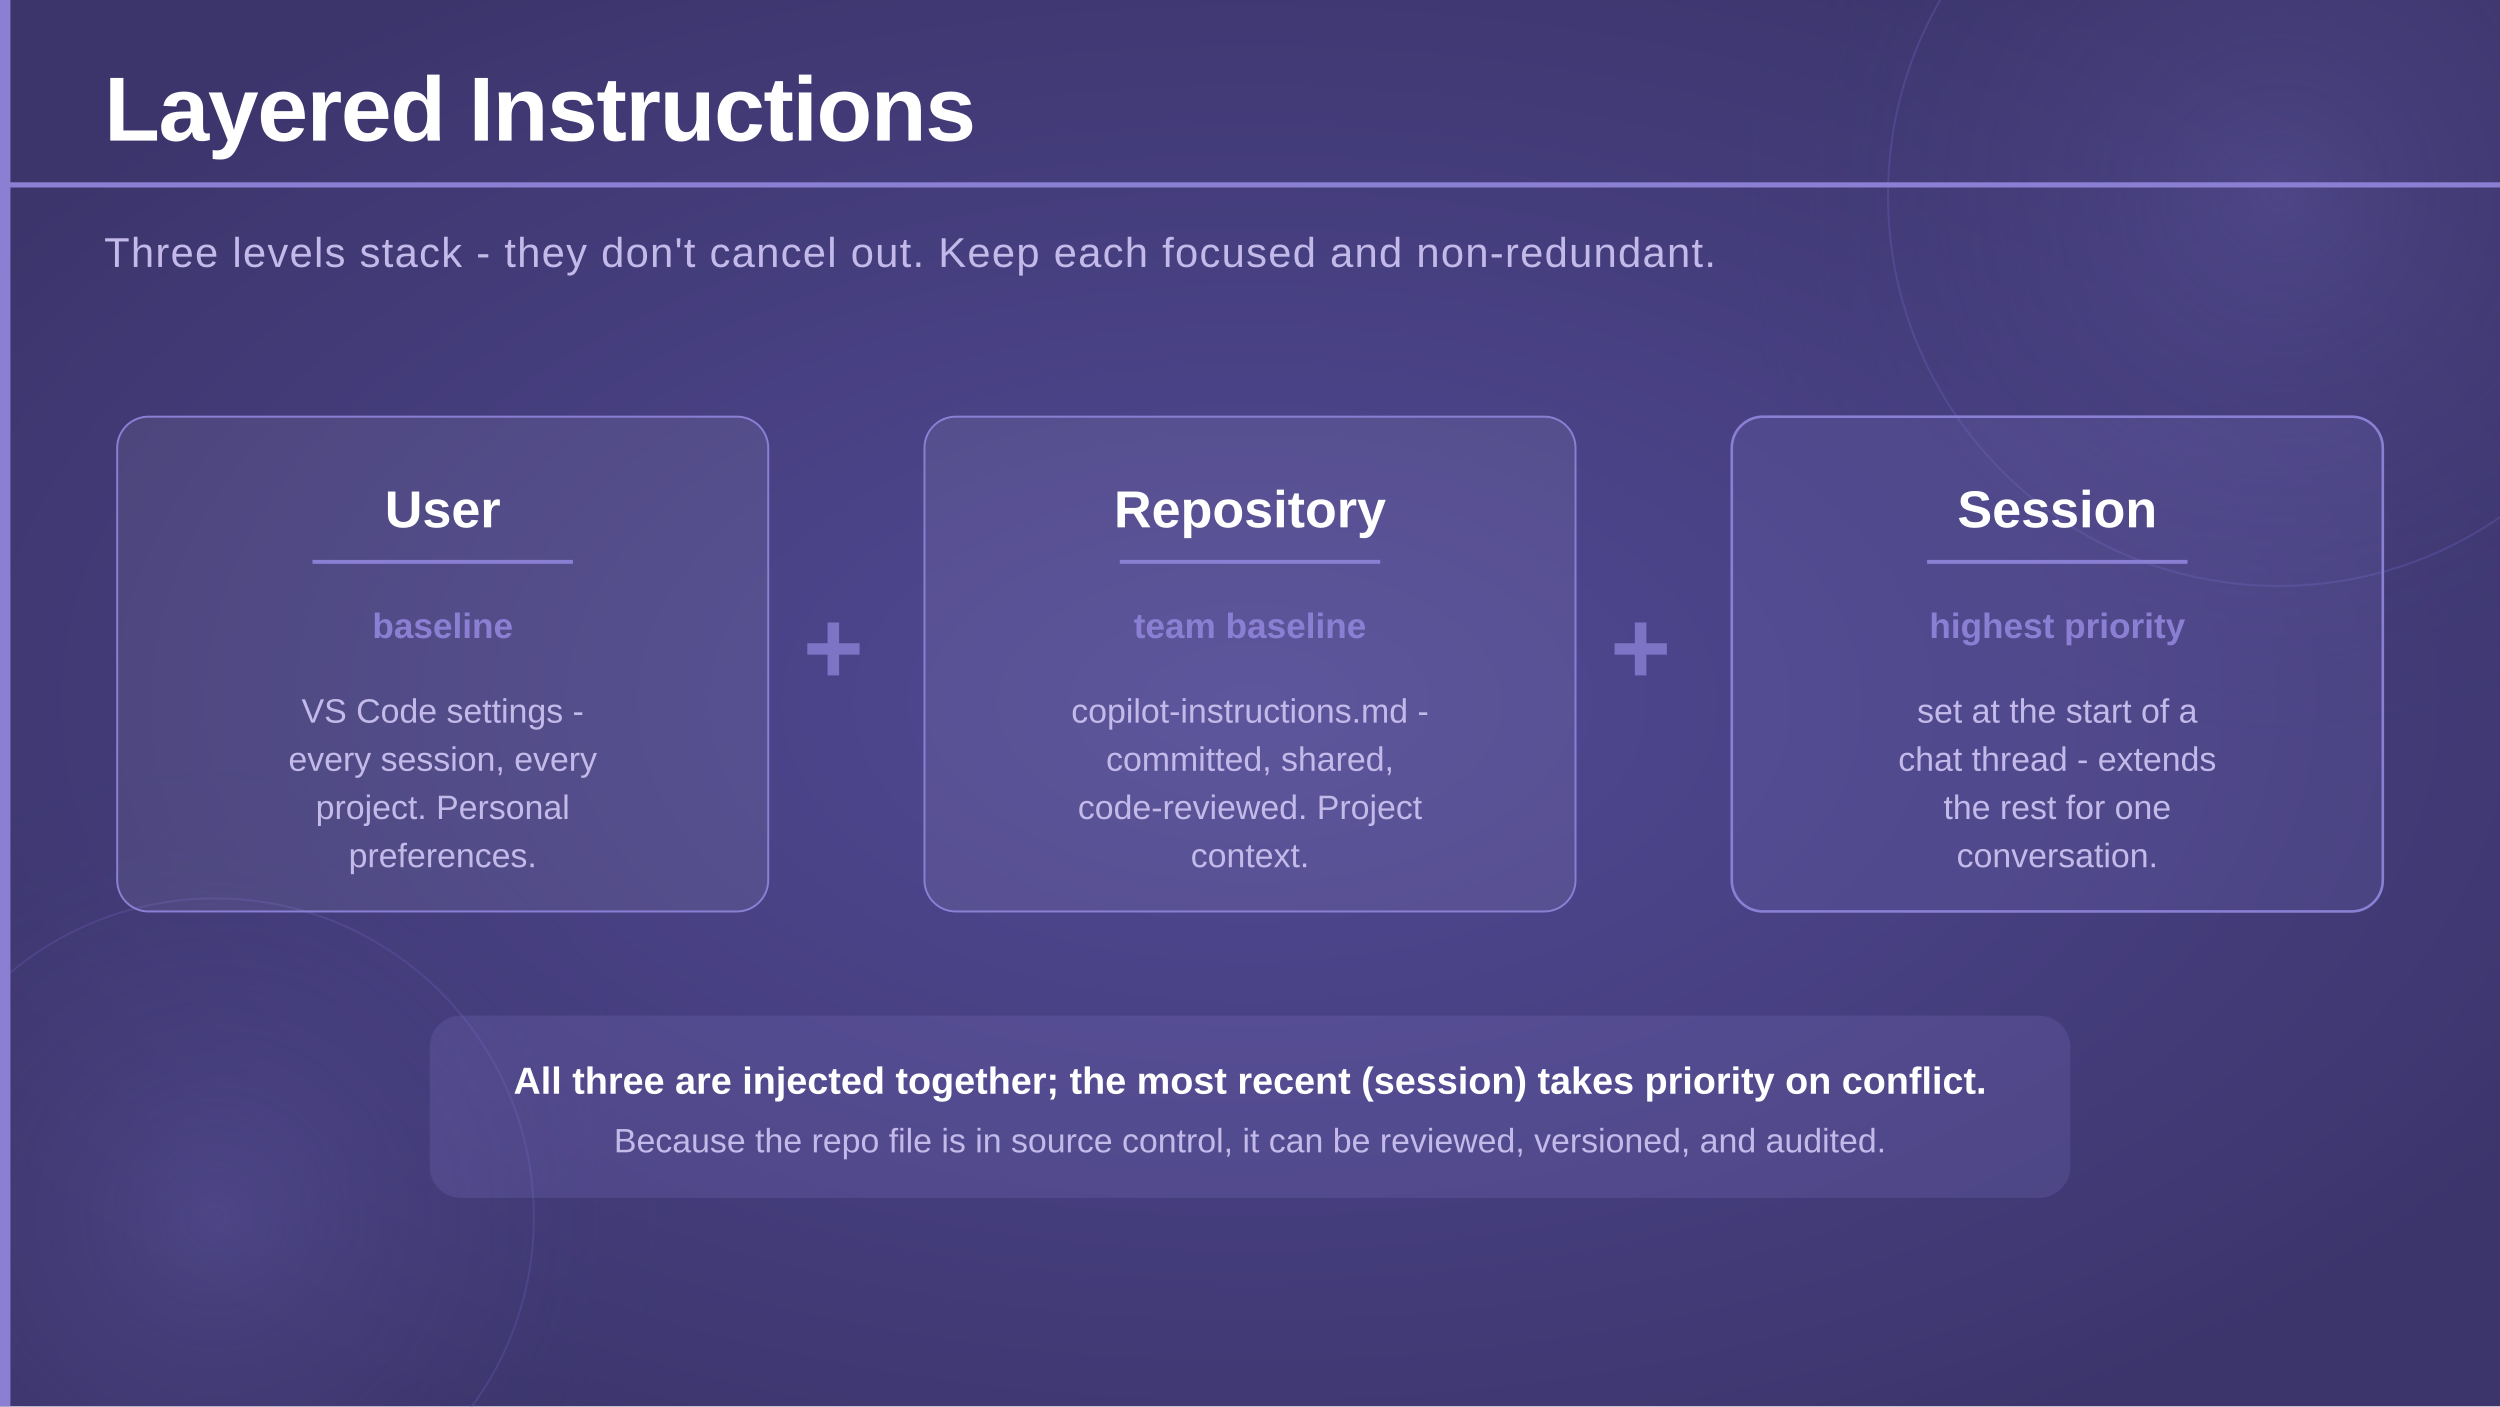
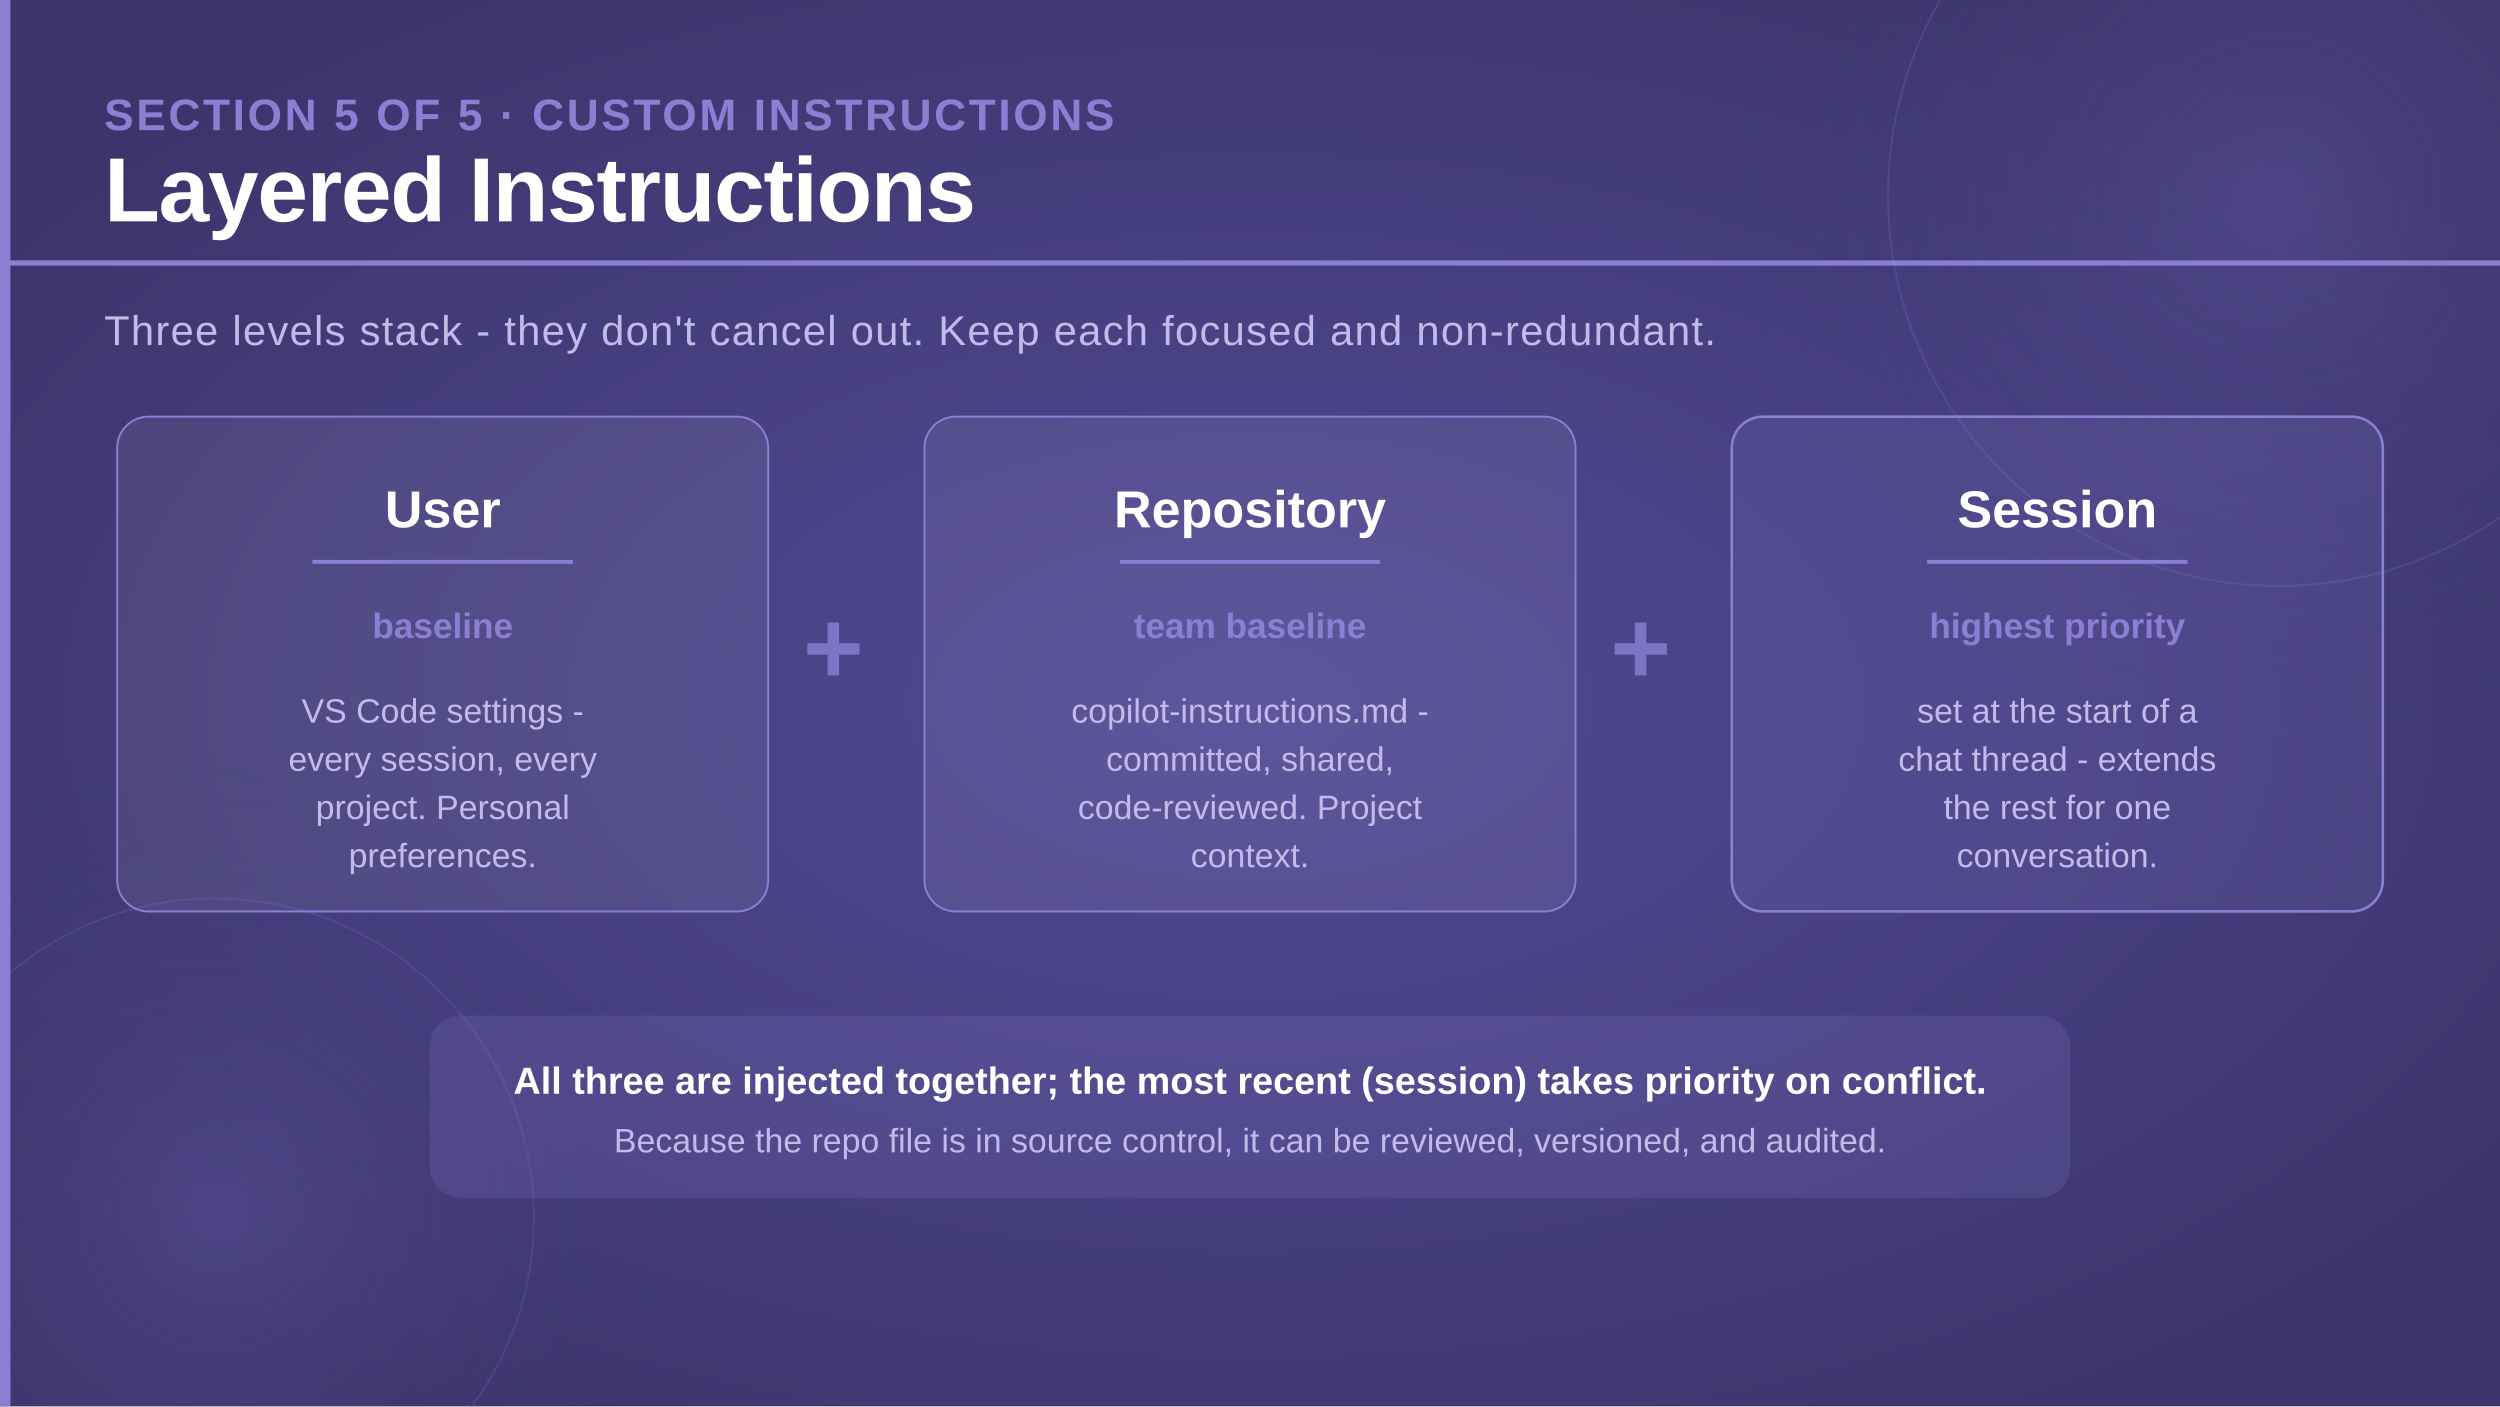
<svg xmlns="http://www.w3.org/2000/svg" viewBox="0 0 1920 1080" width="1920" height="1080">
  <defs>
    <radialGradient id="bgGlow" cx="50%" cy="50%" r="60%">
      <stop offset="0%" stop-color="#524a96" stop-opacity="1" />
      <stop offset="100%" stop-color="#3c356c" stop-opacity="1" />
    </radialGradient>
    <radialGradient id="circleGlow" cx="50%" cy="50%" r="50%">
      <stop offset="0%" stop-color="#7c70c8" stop-opacity="0.25" />
      <stop offset="100%" stop-color="#3c356c" stop-opacity="0" />
    </radialGradient>
  </defs>
  <rect width="1920" height="1080" fill="url(#bgGlow)" />
  <circle cx="1750" cy="150" r="420" fill="url(#circleGlow)" />
  <circle cx="1750" cy="150" r="300" fill="none" stroke="#6a5fb8" stroke-width="1.5" opacity="0.35" />
  <circle cx="165" cy="935" r="350" fill="url(#circleGlow)" />
  <circle cx="165" cy="935" r="245" fill="none" stroke="#6a5fb8" stroke-width="1.5" opacity="0.3" />
  <rect x="0" y="0" width="8" height="1080" fill="#8b7fd4" />
-   <text x="80" y="108" font-family="'Segoe UI', 'Helvetica Neue', Arial, sans-serif" font-size="70" font-weight="700" fill="#ffffff" letter-spacing="-1">Layered Instructions</text>
-   <rect x="0" y="140" width="1920" height="4" fill="#8b7fd4" />
-   <text x="80" y="205" font-family="'Segoe UI', 'Helvetica Neue', Arial, sans-serif" font-size="32" font-weight="300" fill="#c4baea" letter-spacing="1">
+   <text x="80" y="100" font-family="'Segoe UI', 'Helvetica Neue', Arial, sans-serif" font-size="34" font-weight="700" fill="#8b7fd4" letter-spacing="2">SECTION 5 OF 5 · CUSTOM INSTRUCTIONS</text>
+   <text x="80" y="170" font-family="'Segoe UI', 'Helvetica Neue', Arial, sans-serif" font-size="70" font-weight="700" fill="#ffffff" letter-spacing="-1">Layered Instructions</text>
+   <rect x="0" y="200" width="1920" height="4" fill="#8b7fd4" />
+   <text x="80" y="265" font-family="'Segoe UI', 'Helvetica Neue', Arial, sans-serif" font-size="32" font-weight="300" fill="#c4baea" letter-spacing="1">
    Three levels stack - they don't cancel out. Keep each focused and non-redundant.
  </text>
  <rect x="90" y="320" width="500" height="380" rx="24" fill="#ffffff" fill-opacity="0.07" stroke="#8b7fd4" stroke-width="1.5" />
  <text x="340" y="405" text-anchor="middle" font-family="'Segoe UI', 'Helvetica Neue', Arial, sans-serif" font-size="40" font-weight="700" fill="#ffffff">User</text>
  <rect x="240" y="430" width="200" height="3" fill="#8b7fd4" />
  <text x="340" y="490" text-anchor="middle" font-family="'Segoe UI', 'Helvetica Neue', Arial, sans-serif" font-size="27" font-weight="700" fill="#8b7fd4">baseline</text>
  <text x="340" y="555" text-anchor="middle" font-family="'Segoe UI', 'Helvetica Neue', Arial, sans-serif" font-size="26" font-weight="300" fill="#c4baea">VS Code settings -</text>
  <text x="340" y="592" text-anchor="middle" font-family="'Segoe UI', 'Helvetica Neue', Arial, sans-serif" font-size="26" font-weight="300" fill="#c4baea">every session, every</text>
  <text x="340" y="629" text-anchor="middle" font-family="'Segoe UI', 'Helvetica Neue', Arial, sans-serif" font-size="26" font-weight="300" fill="#c4baea">project. Personal</text>
  <text x="340" y="666" text-anchor="middle" font-family="'Segoe UI', 'Helvetica Neue', Arial, sans-serif" font-size="26" font-weight="300" fill="#c4baea">preferences.</text>
  <text x="640" y="525" text-anchor="middle" font-family="'Segoe UI', 'Helvetica Neue', Arial, sans-serif" font-size="80" font-weight="700" fill="#8b7fd4" opacity="0.8">+</text>
  <rect x="710" y="320" width="500" height="380" rx="24" fill="#ffffff" fill-opacity="0.07" stroke="#8b7fd4" stroke-width="1.5" />
  <text x="960" y="405" text-anchor="middle" font-family="'Segoe UI', 'Helvetica Neue', Arial, sans-serif" font-size="40" font-weight="700" fill="#ffffff">Repository</text>
  <rect x="860" y="430" width="200" height="3" fill="#8b7fd4" />
  <text x="960" y="490" text-anchor="middle" font-family="'Segoe UI', 'Helvetica Neue', Arial, sans-serif" font-size="27" font-weight="700" fill="#8b7fd4">team baseline</text>
  <text x="960" y="555" text-anchor="middle" font-family="'Segoe UI', 'Helvetica Neue', Arial, sans-serif" font-size="26" font-weight="300" fill="#c4baea">copilot-instructions.md -</text>
  <text x="960" y="592" text-anchor="middle" font-family="'Segoe UI', 'Helvetica Neue', Arial, sans-serif" font-size="26" font-weight="300" fill="#c4baea">committed, shared,</text>
  <text x="960" y="629" text-anchor="middle" font-family="'Segoe UI', 'Helvetica Neue', Arial, sans-serif" font-size="26" font-weight="300" fill="#c4baea">code-reviewed. Project</text>
  <text x="960" y="666" text-anchor="middle" font-family="'Segoe UI', 'Helvetica Neue', Arial, sans-serif" font-size="26" font-weight="300" fill="#c4baea">context.</text>
  <text x="1260" y="525" text-anchor="middle" font-family="'Segoe UI', 'Helvetica Neue', Arial, sans-serif" font-size="80" font-weight="700" fill="#8b7fd4" opacity="0.8">+</text>
  <rect x="1330" y="320" width="500" height="380" rx="24" fill="#8b7fd4" fill-opacity="0.15" stroke="#8b7fd4" stroke-width="2" />
  <text x="1580" y="405" text-anchor="middle" font-family="'Segoe UI', 'Helvetica Neue', Arial, sans-serif" font-size="40" font-weight="700" fill="#ffffff">Session</text>
  <rect x="1480" y="430" width="200" height="3" fill="#8b7fd4" />
  <text x="1580" y="490" text-anchor="middle" font-family="'Segoe UI', 'Helvetica Neue', Arial, sans-serif" font-size="27" font-weight="700" fill="#8b7fd4">highest priority</text>
  <text x="1580" y="555" text-anchor="middle" font-family="'Segoe UI', 'Helvetica Neue', Arial, sans-serif" font-size="26" font-weight="300" fill="#c4baea">set at the start of a</text>
  <text x="1580" y="592" text-anchor="middle" font-family="'Segoe UI', 'Helvetica Neue', Arial, sans-serif" font-size="26" font-weight="300" fill="#c4baea">chat thread - extends</text>
  <text x="1580" y="629" text-anchor="middle" font-family="'Segoe UI', 'Helvetica Neue', Arial, sans-serif" font-size="26" font-weight="300" fill="#c4baea">the rest for one</text>
  <text x="1580" y="666" text-anchor="middle" font-family="'Segoe UI', 'Helvetica Neue', Arial, sans-serif" font-size="26" font-weight="300" fill="#c4baea">conversation.</text>
  <rect x="330" y="780" width="1260" height="140" rx="24" fill="#8b7fd4" opacity="0.18" />
  <text x="960" y="840" text-anchor="middle" font-family="'Segoe UI', 'Helvetica Neue', Arial, sans-serif" font-size="29" font-weight="600" fill="#ffffff">All three are injected together; the most recent (session) takes priority on conflict.</text>
  <text x="960" y="885" text-anchor="middle" font-family="'Segoe UI', 'Helvetica Neue', Arial, sans-serif" font-size="26" font-weight="300" fill="#c4baea">Because the repo file is in source control, it can be reviewed, versioned, and audited.</text>
</svg>
